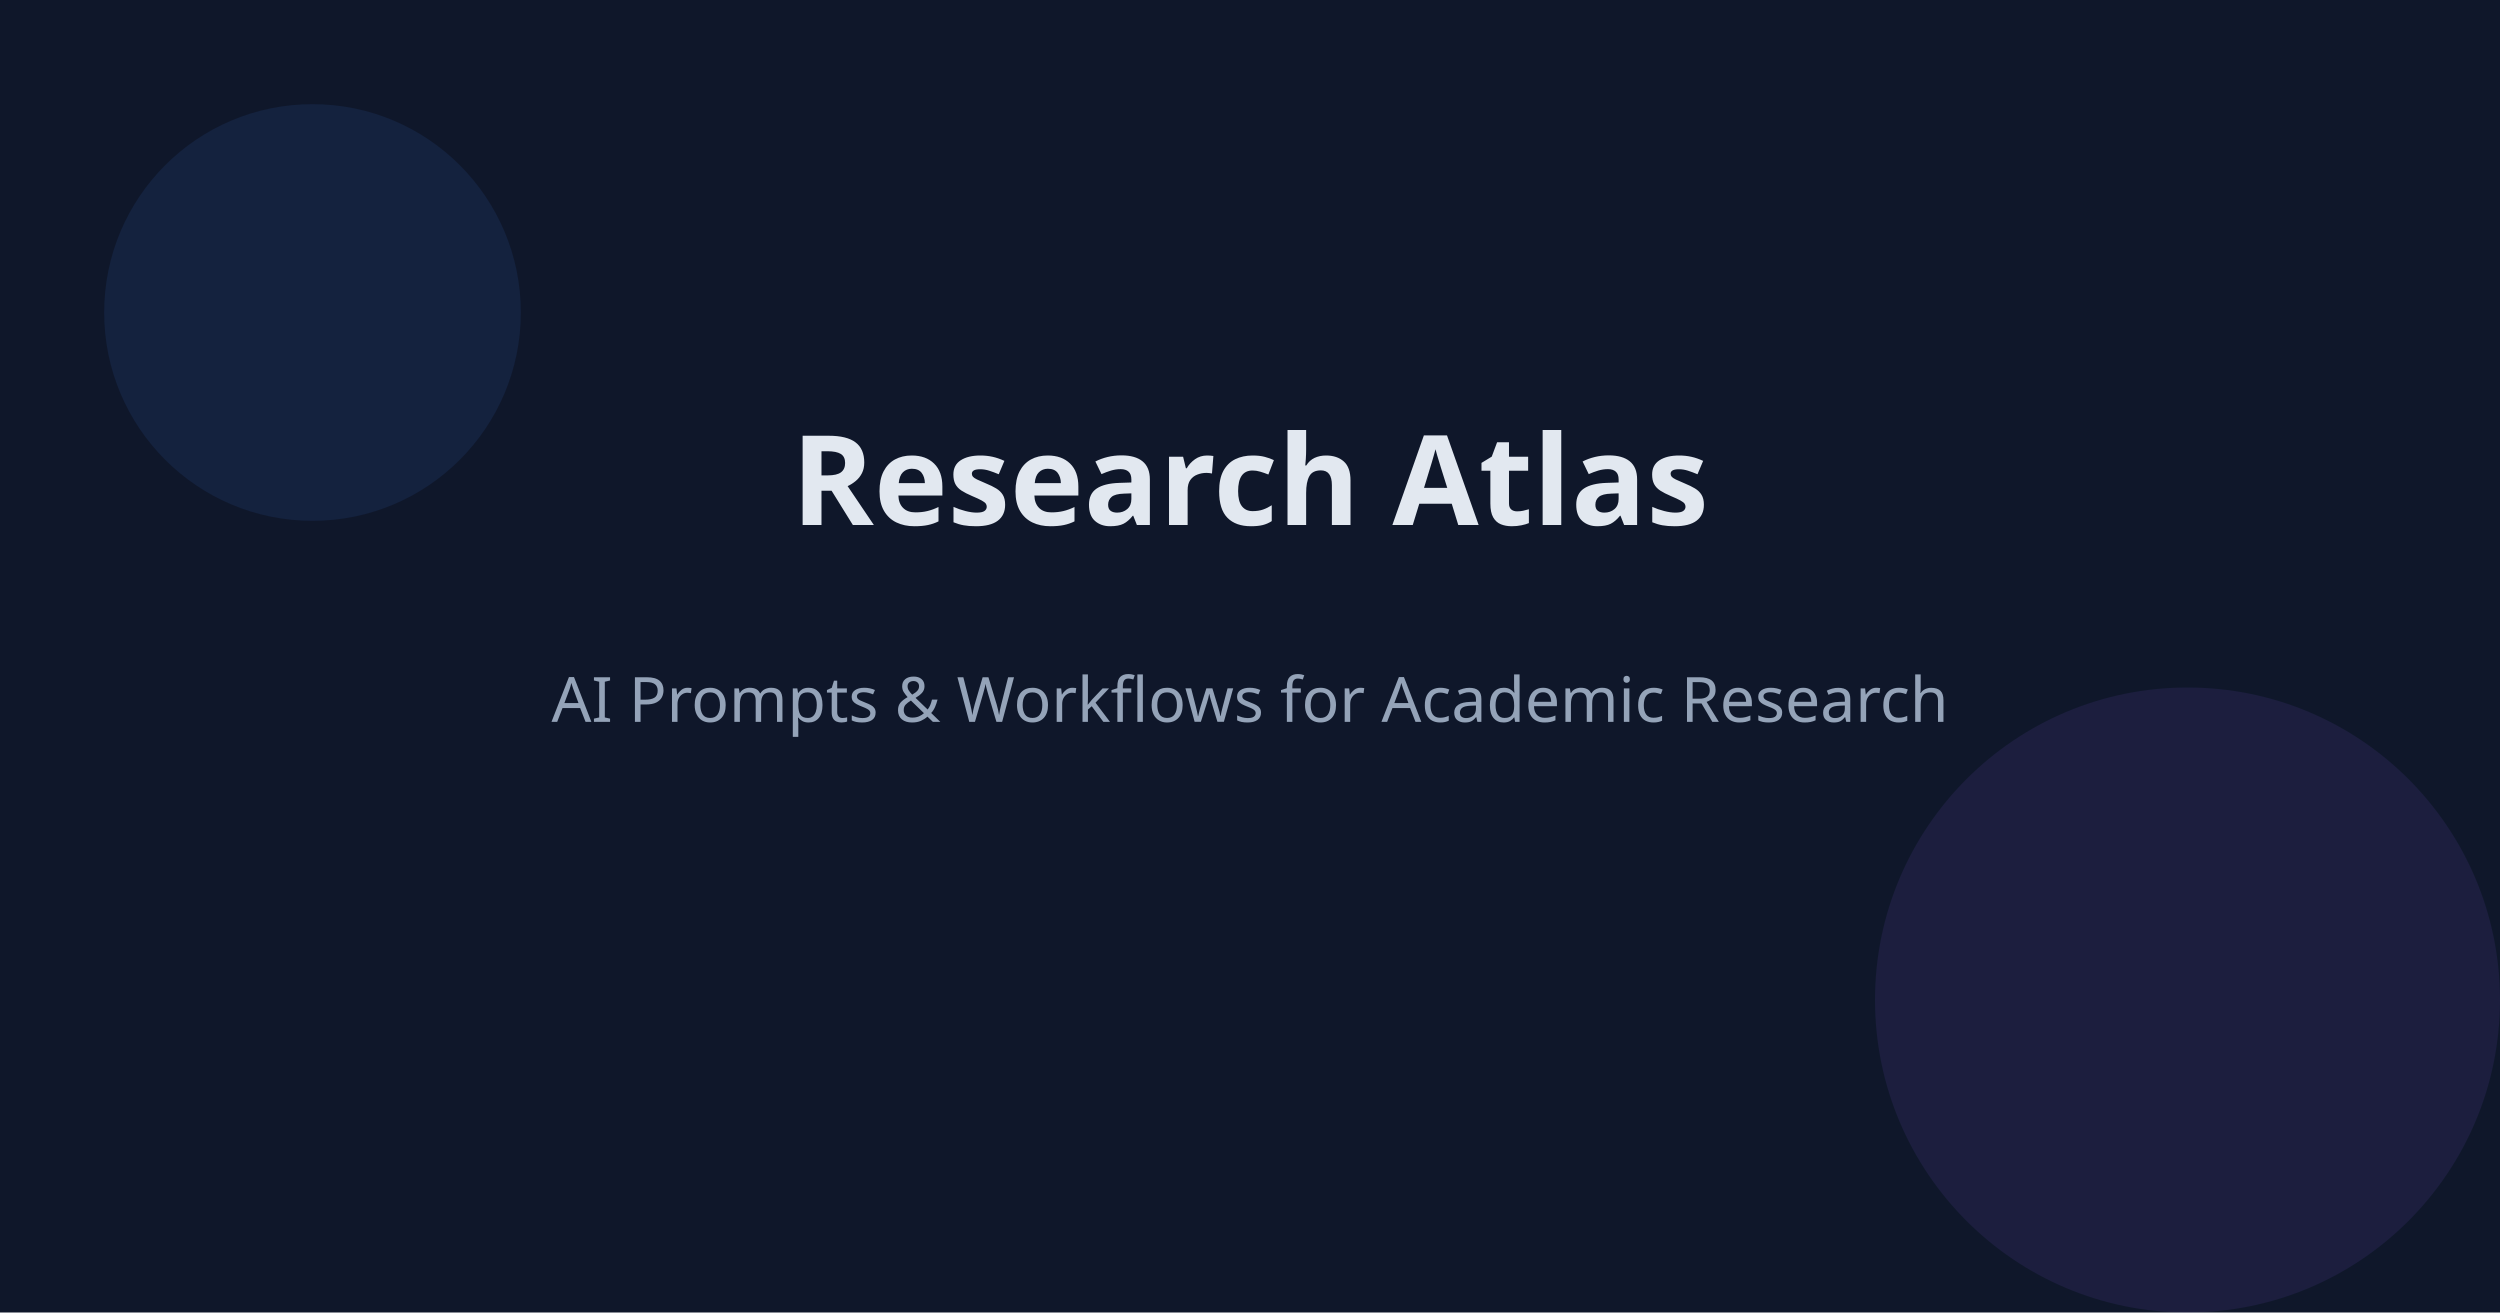
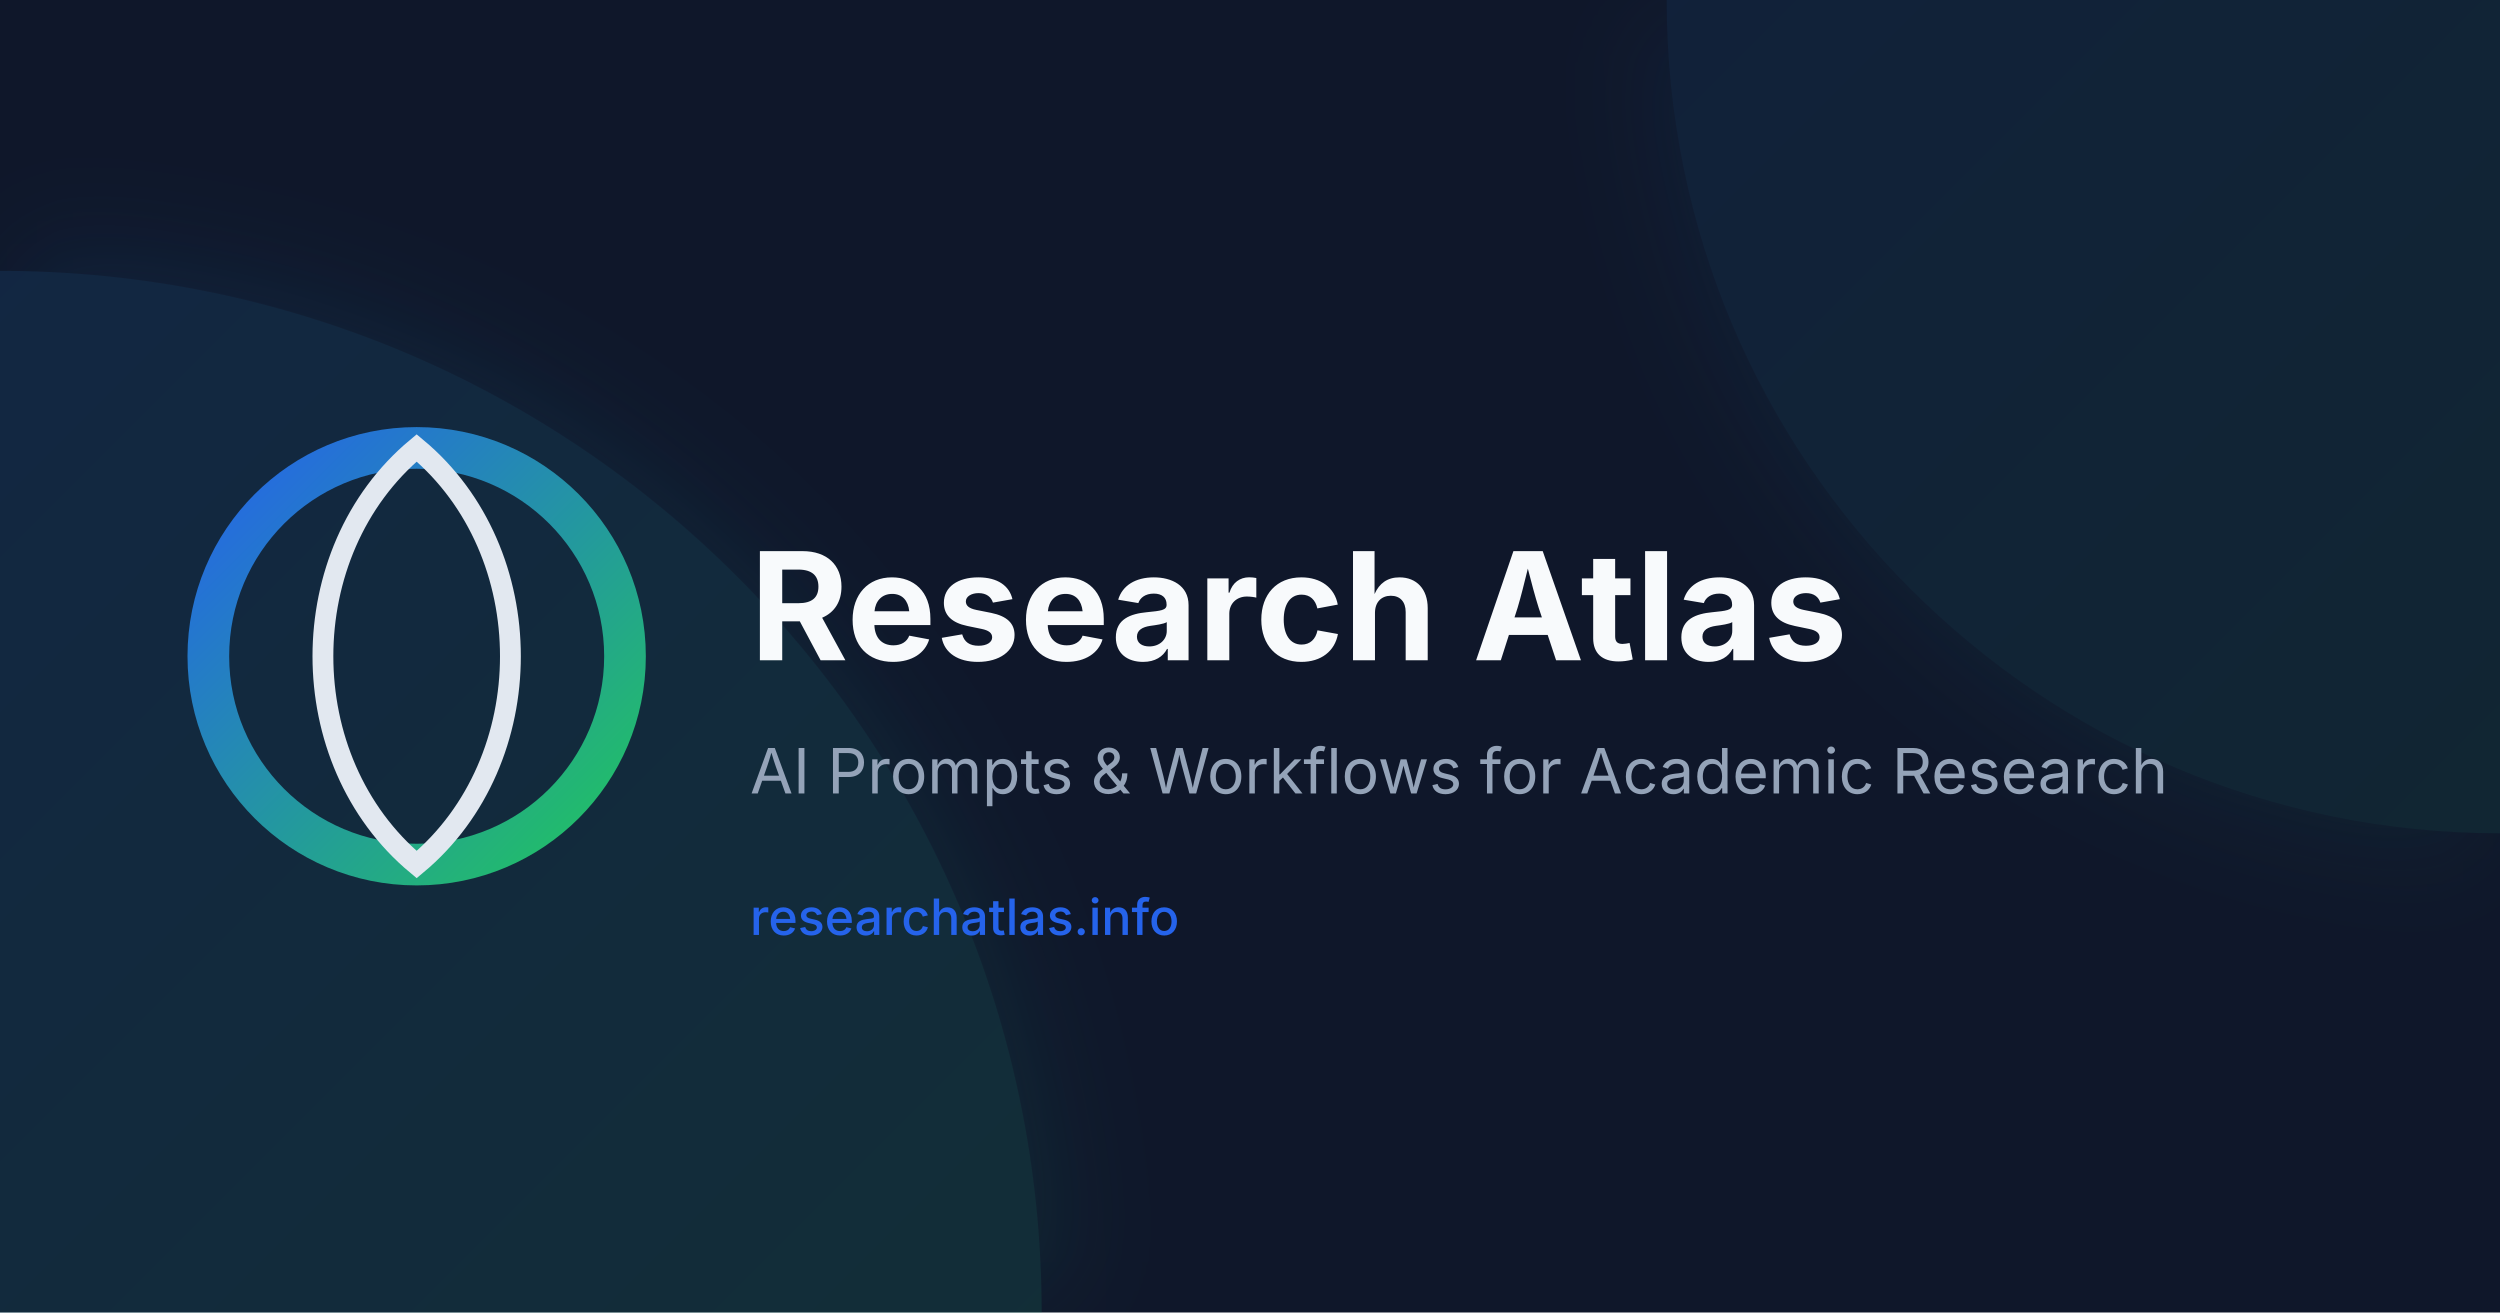
- <svg xmlns="http://www.w3.org/2000/svg" width="1200" height="630">
+ <svg xmlns="http://www.w3.org/2000/svg" width="1200" height="630" viewBox="0 0 1200 630">
+   <defs>
+     <linearGradient id="atlasGradient" x1="0" y1="0" x2="1" y2="1">
+       <stop offset="0%" stop-color="#2563eb" />
+       <stop offset="100%" stop-color="#22c55e" />
+     </linearGradient>
+     <filter id="glow" x="-20%" y="-20%" width="140%" height="140%">
+       <feGaussianBlur stdDeviation="30" result="blur" />
+       <feComposite in="SourceGraphic" in2="blur" operator="over" />
+     </filter>
+   </defs>
  <rect width="100%" height="100%" fill="#0f172a" />
-   <text x="50%" y="40%" font-family="sans-serif" font-size="60" font-weight="bold" fill="#e2e8f0" text-anchor="middle">Research Atlas</text>
-   <text x="50%" y="55%" font-family="sans-serif" font-size="30" fill="#94a3b8" text-anchor="middle">AI Prompts &amp; Workflows for Academic Research</text>
-   <circle cx="150" cy="150" r="100" fill="#3b82f6" opacity="0.1" />
-   <circle cx="1050" cy="480" r="150" fill="#8b5cf6" opacity="0.1" />
+   <circle cx="0" cy="630" r="500" fill="url(#atlasGradient)" opacity="0.15" filter="url(#glow)" />
+   <circle cx="1200" cy="0" r="400" fill="url(#atlasGradient)" opacity="0.1" filter="url(#glow)" />
+   <g transform="translate(0, 315)">
+     <g transform="translate(200, 0)">
+       <g transform="scale(2.5) translate(-64, -64)">
+         <circle cx="64" cy="64" r="40" fill="none" stroke="url(#atlasGradient)" stroke-width="8" />
+         <path d="M24 64h80" stroke="url(#atlasGradient)" stroke-width="6" stroke-linecap="round" />
+         <path d="M64 24c12 10 18 25 18 40s-6 30-18 40c-12-10-18-25-18-40s6-30 18-40z" fill="none" stroke="#e2e8f0" stroke-width="4" />
+       </g>
+     </g>
+     <g transform="translate(360, 0)">
+       <text x="0" y="-25" font-family="'Inter', sans-serif" font-size="72" font-weight="bold" fill="#f8fafc" text-anchor="start" dominant-baseline="middle">Research Atlas</text>
+       <text x="0" y="55" font-family="'Inter', sans-serif" font-size="30" font-weight="400" fill="#94a3b8" text-anchor="start" dominant-baseline="middle">AI Prompts &amp; Workflows for Academic Research</text>
+       <text x="0" y="125" font-family="'Inter', sans-serif" font-size="24" font-weight="500" fill="#2563eb" text-anchor="start" dominant-baseline="middle">researchatlas.info</text>
+     </g>
+   </g>
</svg>
